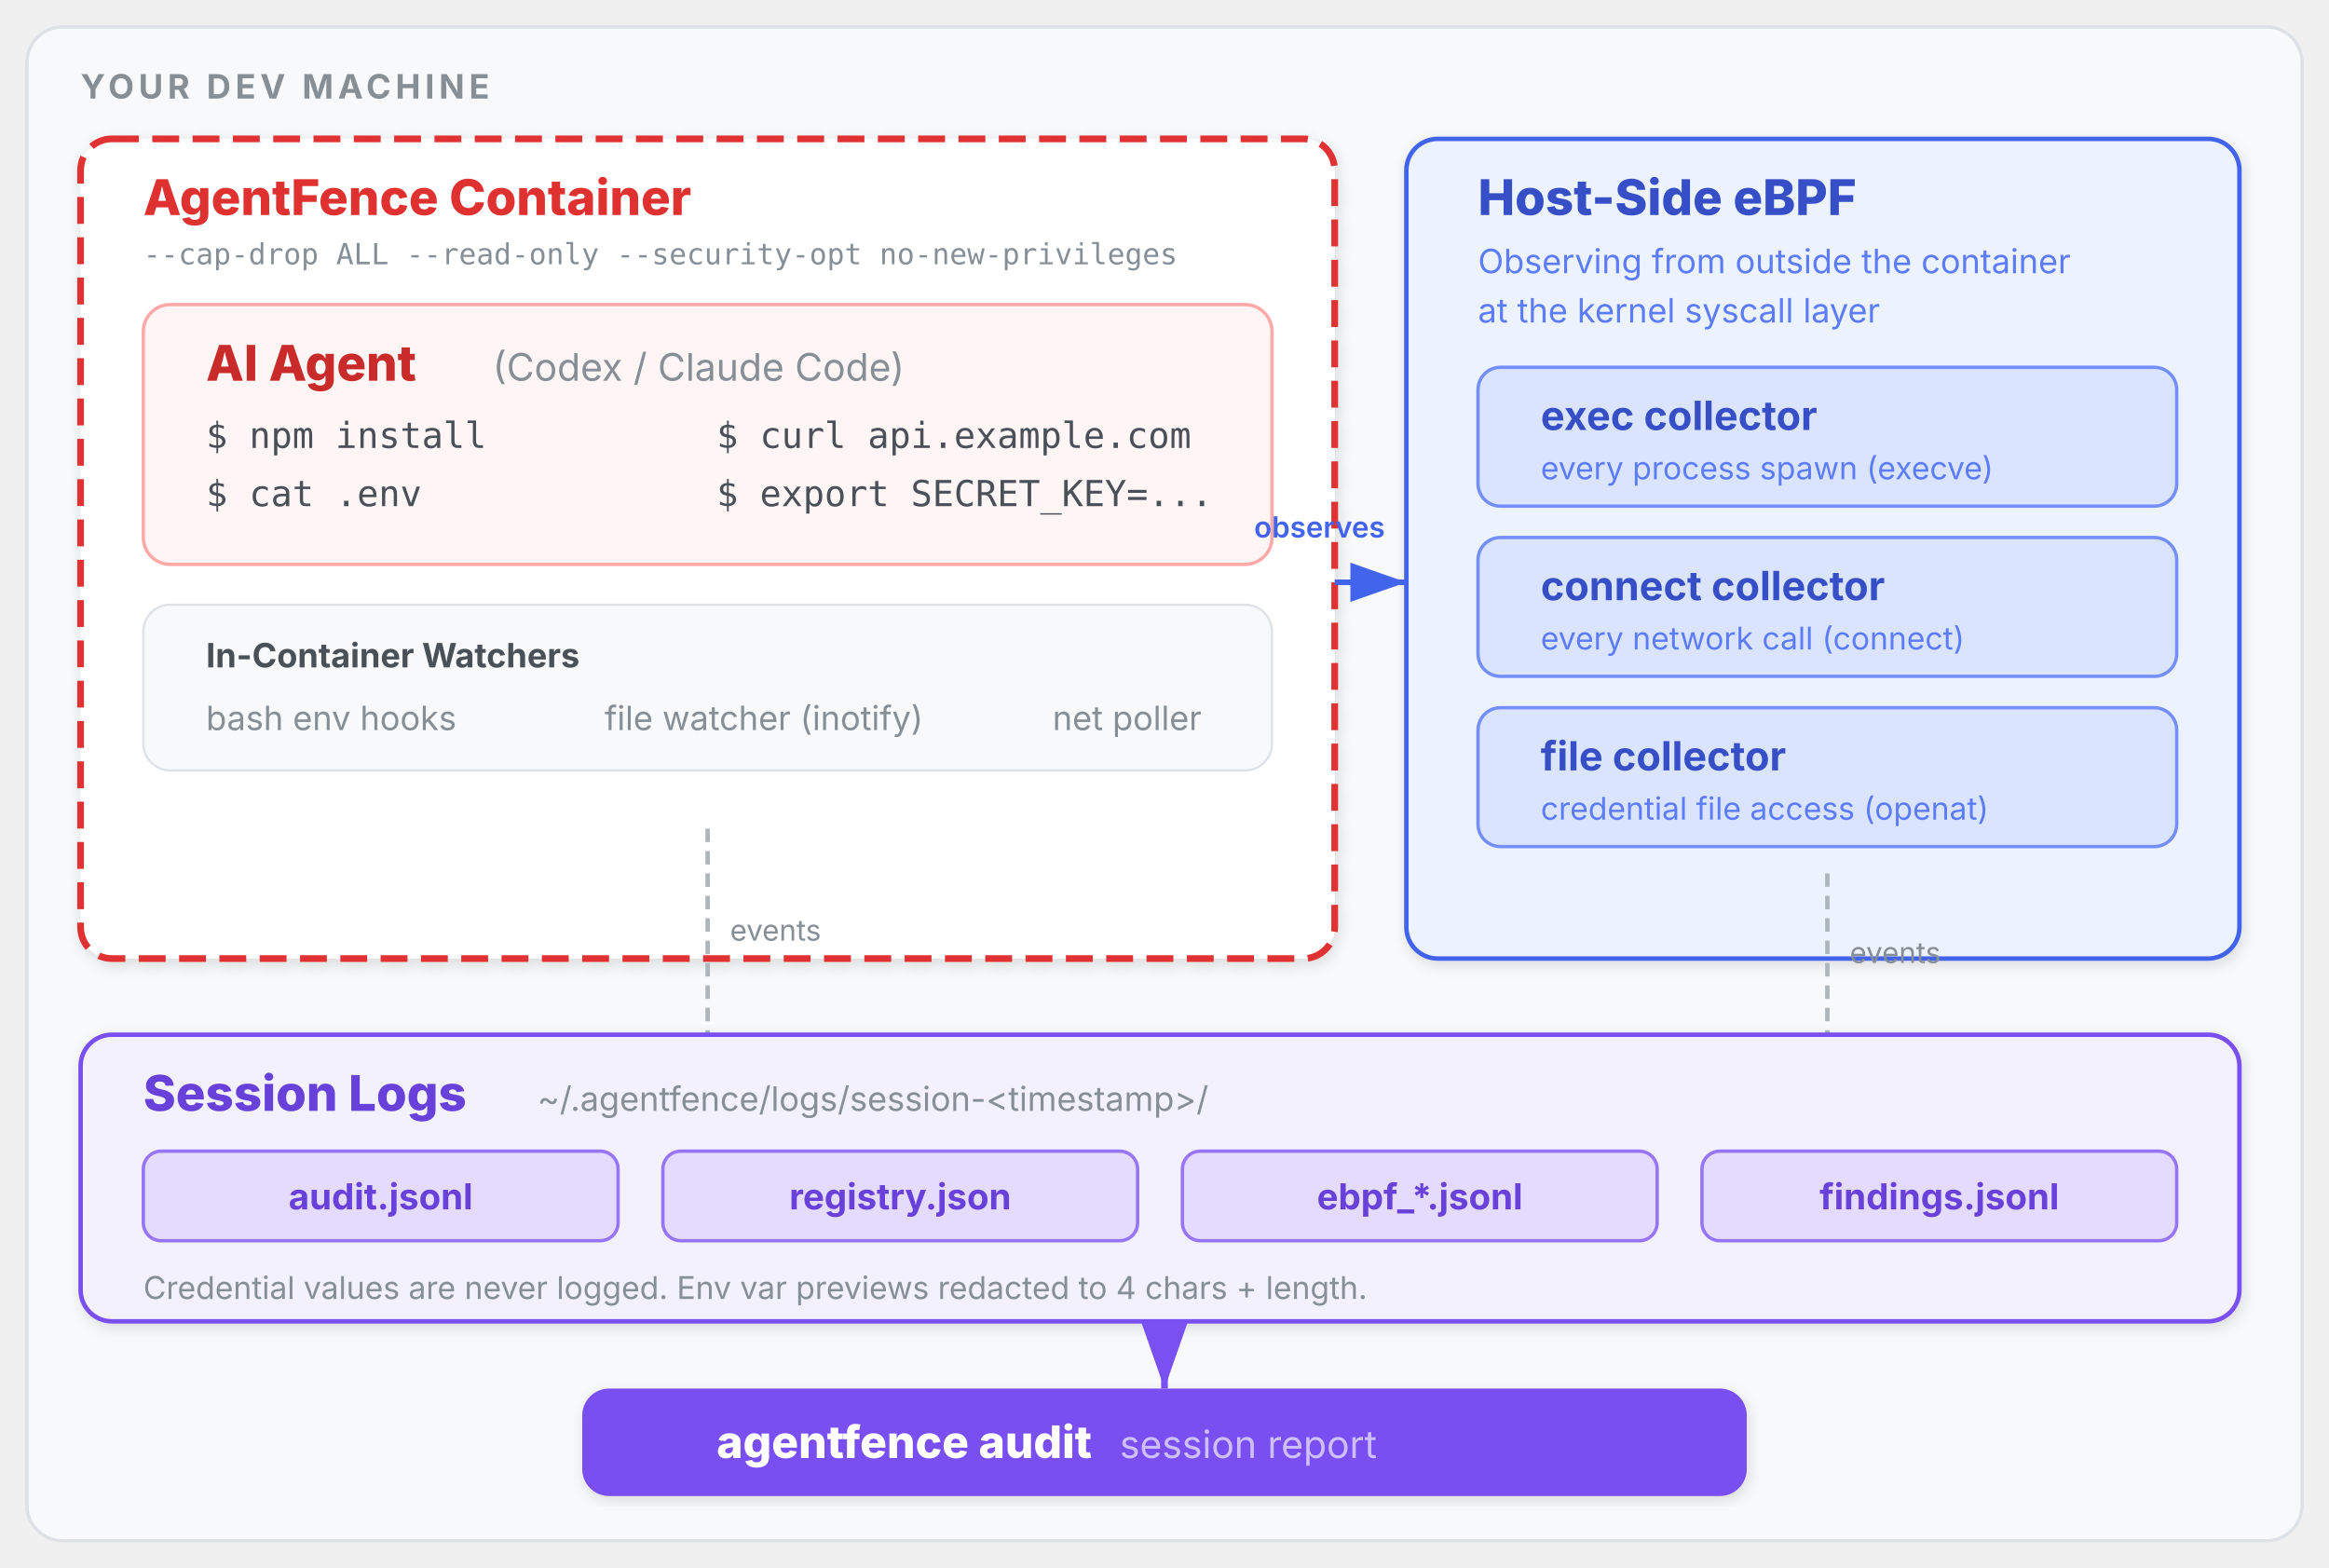
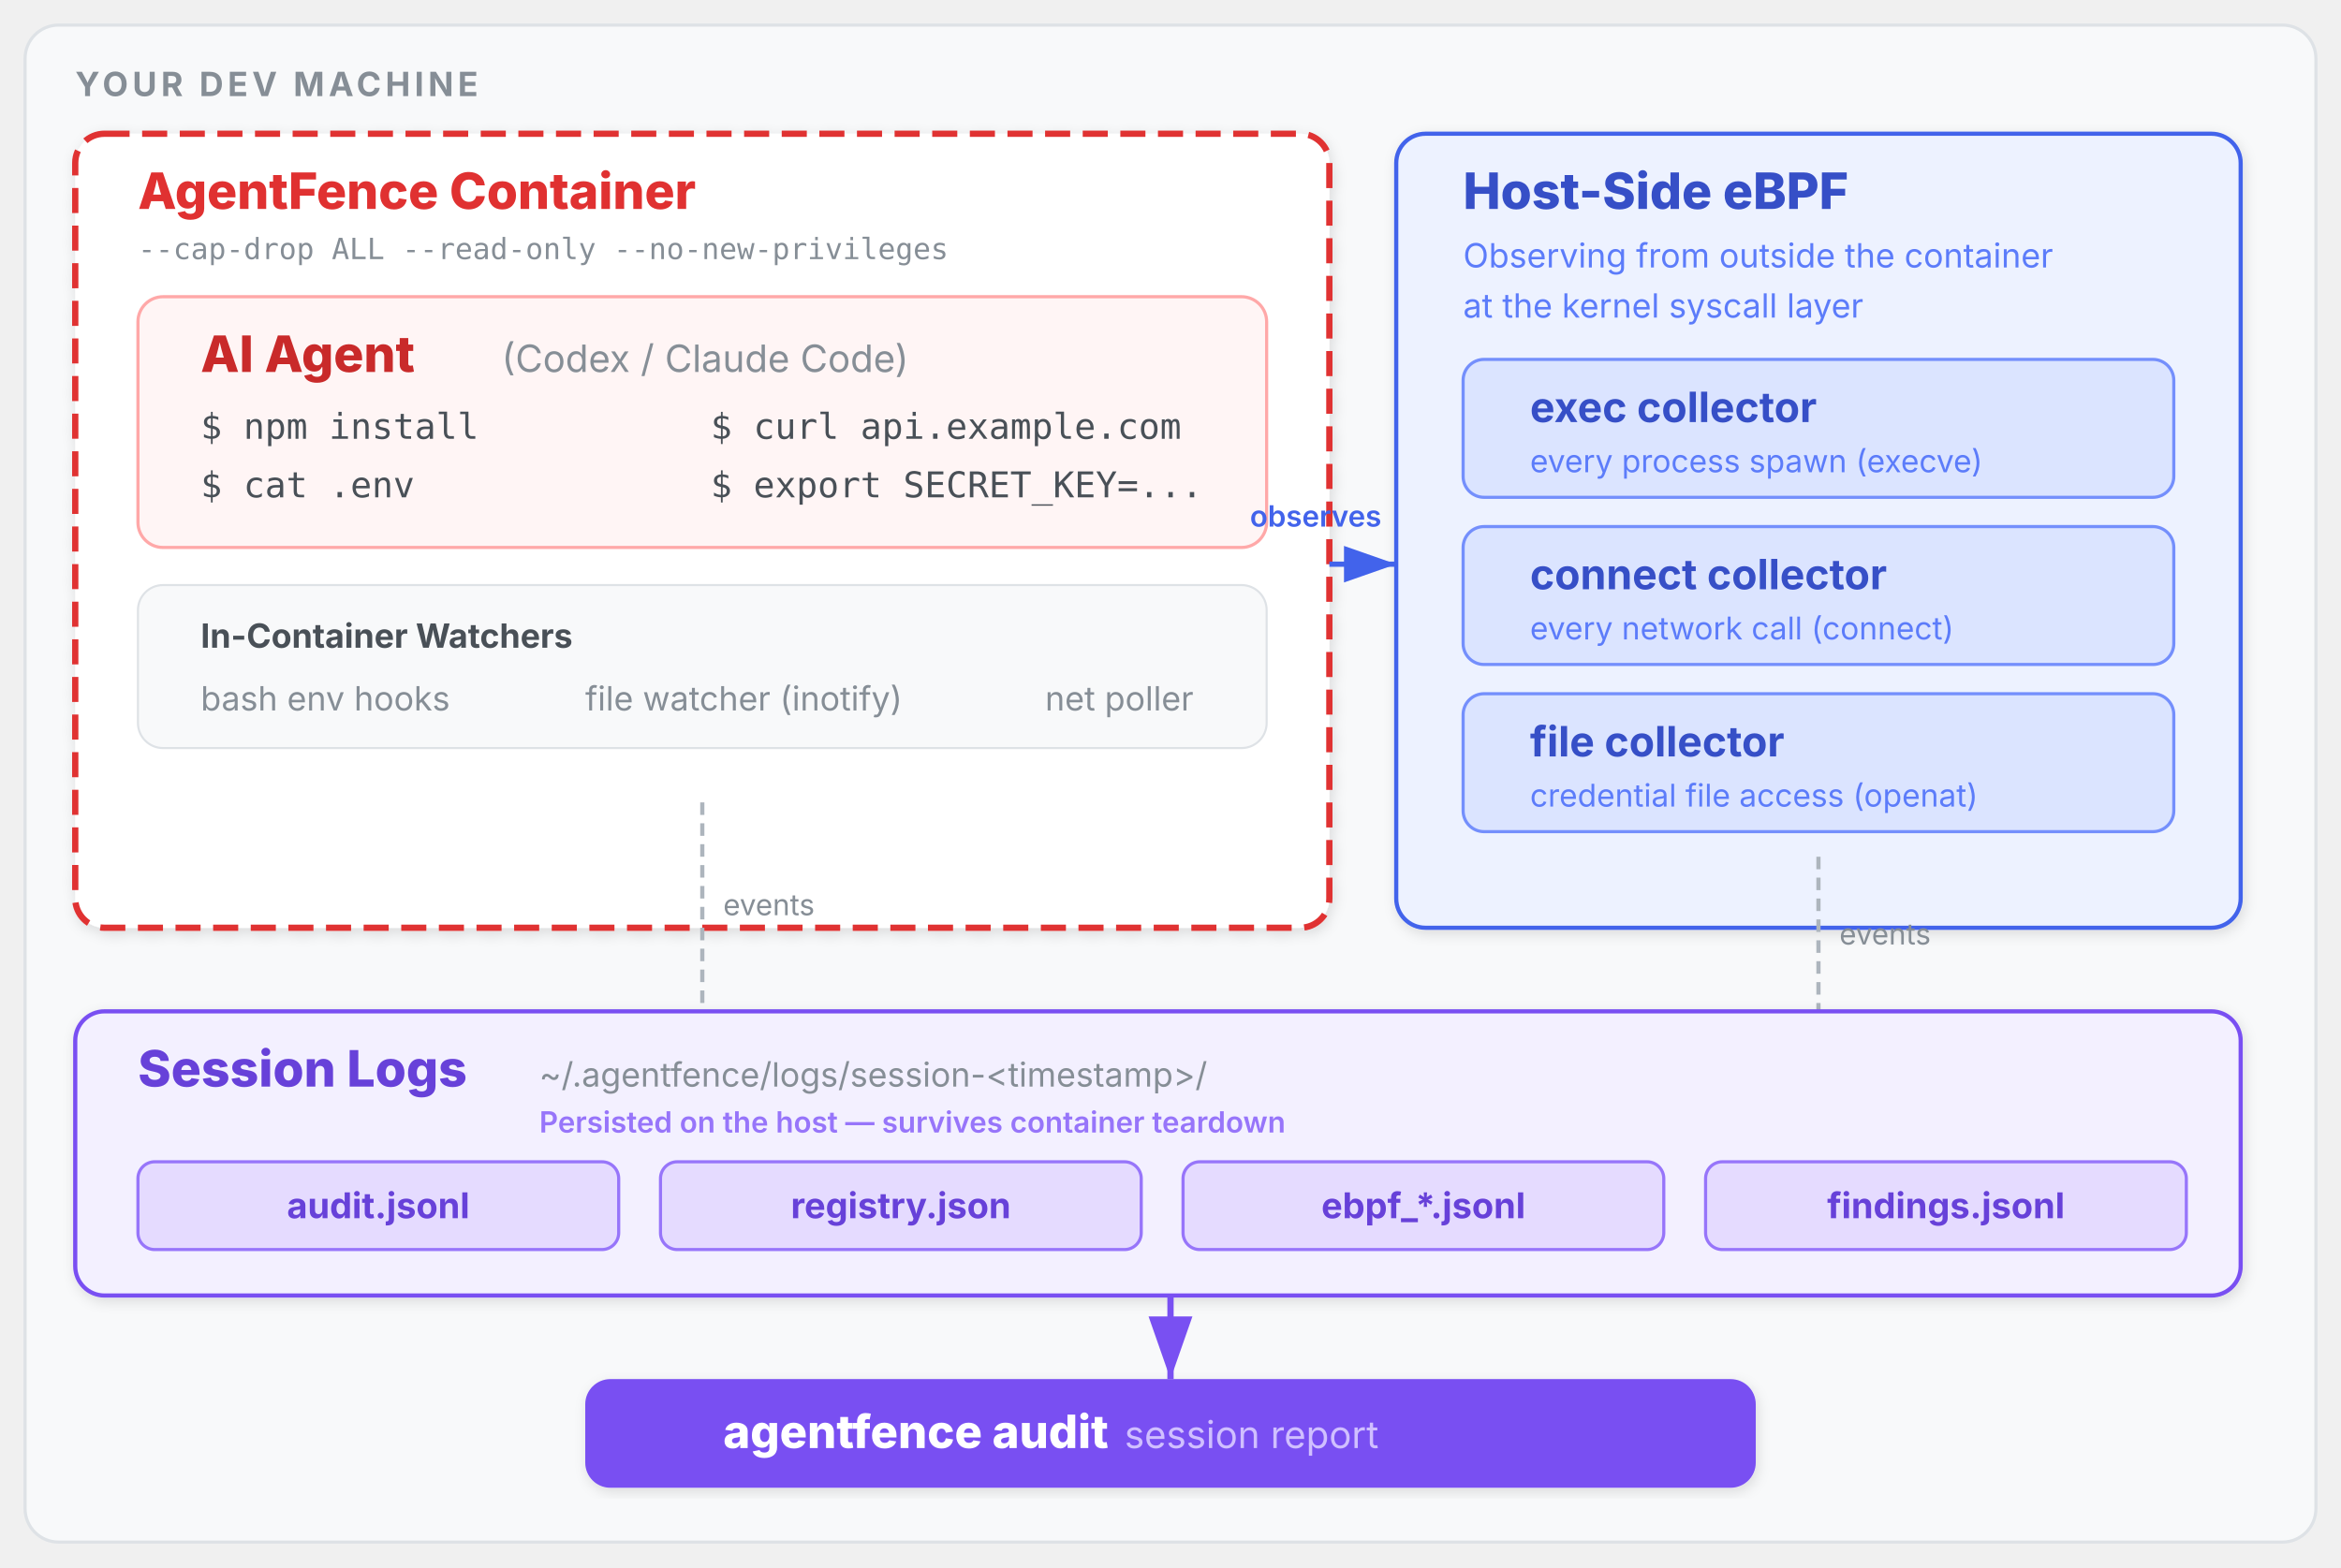
- <svg xmlns="http://www.w3.org/2000/svg" viewBox="0 0 1040 700" font-family="system-ui, -apple-system, sans-serif">
+ <svg xmlns="http://www.w3.org/2000/svg" viewBox="0 0 1120 750" font-family="system-ui, -apple-system, sans-serif">
  <defs>
    <filter id="shadow">
      <feDropShadow dx="1" dy="2" stdDeviation="3" flood-opacity="0.12" />
    </filter>
    <marker id="bluearrow" markerWidth="10" markerHeight="7" refX="10" refY="3.5" orient="auto">
      <polygon points="0 0, 10 3.5, 0 7" fill="#4263eb" />
    </marker>
    <marker id="purplearrow" markerWidth="10" markerHeight="7" refX="10" refY="3.5" orient="auto">
      <polygon points="0 0, 10 3.5, 0 7" fill="#7950f2" />
    </marker>
  </defs>
-   <rect x="12" y="12" width="1016" height="676" rx="16" fill="#f8f9fa" stroke="#dee2e6" stroke-width="1.5" />
-   <text x="36" y="44" font-size="15" font-weight="700" fill="#868e96" letter-spacing="2">YOUR DEV MACHINE</text>
-   <rect x="36" y="62" width="560" height="366" rx="14" fill="#fff" stroke="#e03131" stroke-width="3" stroke-dasharray="12 6" filter="url(#shadow)" />
-   <text x="64" y="96" font-size="22" font-weight="800" fill="#e03131">AgentFence Container</text>
-   <text x="64" y="118" font-size="13" fill="#868e96" font-family="monospace">--cap-drop ALL    --read-only    --security-opt no-new-privileges</text>
-   <rect x="64" y="136" width="504" height="116" rx="12" fill="#fff5f5" stroke="#ffa8a8" stroke-width="1.5" />
-   <text x="92" y="170" font-size="22" font-weight="800" fill="#c92a2a">AI Agent</text>
-   <text x="220" y="170" font-size="17" fill="#868e96">(Codex / Claude Code)</text>
-   <text x="92" y="200" font-size="16" fill="#495057" font-family="monospace">$ npm install</text>
-   <text x="320" y="200" font-size="16" fill="#495057" font-family="monospace">$ curl api.example.com</text>
-   <text x="92" y="226" font-size="16" fill="#495057" font-family="monospace">$ cat .env</text>
-   <text x="320" y="226" font-size="16" fill="#495057" font-family="monospace">$ export SECRET_KEY=...</text>
-   <rect x="64" y="270" width="504" height="74" rx="12" fill="#f8f9fa" stroke="#dee2e6" stroke-width="1" />
-   <text x="92" y="298" font-size="15" font-weight="700" fill="#495057">In-Container Watchers</text>
-   <text x="92" y="326" font-size="15" fill="#868e96">bash env hooks</text>
-   <text x="270" y="326" font-size="15" fill="#868e96">file watcher (inotify)</text>
-   <text x="470" y="326" font-size="15" fill="#868e96">net poller</text>
-   <line x1="316" y1="370" x2="316" y2="462" stroke="#adb5bd" stroke-width="2" stroke-dasharray="6 4" />
-   <text x="326" y="420" font-size="13" fill="#868e96">events</text>
-   <rect x="628" y="62" width="372" height="366" rx="14" fill="#edf2ff" stroke="#4263eb" stroke-width="2" filter="url(#shadow)" />
-   <text x="660" y="96" font-size="22" font-weight="800" fill="#364fc7">Host-Side eBPF</text>
-   <text x="660" y="122" font-size="15" fill="#5c7cfa">Observing from outside the container</text>
-   <text x="660" y="144" font-size="15" fill="#5c7cfa">at the kernel syscall layer</text>
-   <rect x="660" y="164" width="312" height="62" rx="10" fill="#dbe4ff" stroke="#748ffc" stroke-width="1.5" />
-   <text x="688" y="192" font-size="18" font-weight="700" fill="#364fc7">exec collector</text>
-   <text x="688" y="214" font-size="14" fill="#5c7cfa">every process spawn (execve)</text>
-   <rect x="660" y="240" width="312" height="62" rx="10" fill="#dbe4ff" stroke="#748ffc" stroke-width="1.5" />
-   <text x="688" y="268" font-size="18" font-weight="700" fill="#364fc7">connect collector</text>
-   <text x="688" y="290" font-size="14" fill="#5c7cfa">every network call (connect)</text>
-   <rect x="660" y="316" width="312" height="62" rx="10" fill="#dbe4ff" stroke="#748ffc" stroke-width="1.5" />
-   <text x="688" y="344" font-size="18" font-weight="700" fill="#364fc7">file collector</text>
-   <text x="688" y="366" font-size="14" fill="#5c7cfa">credential file access (openat)</text>
-   <path d="M 596 260 L 628 260" stroke="#4263eb" stroke-width="2.5" marker-end="url(#bluearrow)" />
-   <text x="560" y="240" font-size="13" font-weight="600" fill="#4263eb">observes</text>
-   <line x1="816" y1="390" x2="816" y2="462" stroke="#adb5bd" stroke-width="2" stroke-dasharray="6 4" />
-   <text x="826" y="430" font-size="13" fill="#868e96">events</text>
-   <rect x="36" y="462" width="964" height="128" rx="14" fill="#f3f0ff" stroke="#7950f2" stroke-width="2" filter="url(#shadow)" />
-   <text x="64" y="496" font-size="22" font-weight="800" fill="#6741d9">Session Logs</text>
-   <text x="240" y="496" font-size="15" fill="#868e96">~/.agentfence/logs/session-&lt;timestamp&gt;/</text>
-   <rect x="64" y="514" width="212" height="40" rx="8" fill="#e5dbff" stroke="#9775fa" stroke-width="1.5" />
-   <text x="170" y="540" font-size="16" font-weight="700" fill="#6741d9" text-anchor="middle">audit.jsonl</text>
-   <rect x="296" y="514" width="212" height="40" rx="8" fill="#e5dbff" stroke="#9775fa" stroke-width="1.5" />
-   <text x="402" y="540" font-size="16" font-weight="700" fill="#6741d9" text-anchor="middle">registry.json</text>
-   <rect x="528" y="514" width="212" height="40" rx="8" fill="#e5dbff" stroke="#9775fa" stroke-width="1.5" />
-   <text x="634" y="540" font-size="16" font-weight="700" fill="#6741d9" text-anchor="middle">ebpf_*.jsonl</text>
-   <rect x="760" y="514" width="212" height="40" rx="8" fill="#e5dbff" stroke="#9775fa" stroke-width="1.5" />
-   <text x="866" y="540" font-size="16" font-weight="700" fill="#6741d9" text-anchor="middle">findings.jsonl</text>
-   <text x="64" y="580" font-size="14" fill="#868e96">Credential values are never logged. Env var previews redacted to 4 chars + length.</text>
-   <rect x="260" y="620" width="520" height="48" rx="12" fill="#7950f2" filter="url(#shadow)" />
-   <text x="320" y="651" font-size="20" font-weight="800" fill="#fff">agentfence audit</text>
-   <text x="500" y="651" font-size="17" fill="#d0bfff">session report</text>
-   <path d="M 520 590 L 520 620" stroke="#7950f2" stroke-width="3" marker-end="url(#purplearrow)" />
+   <rect x="12" y="12" width="1096" height="726" rx="16" fill="#f8f9fa" stroke="#dee2e6" stroke-width="1.5" />
+   <text x="36" y="46" font-size="16" font-weight="700" fill="#868e96" letter-spacing="2">YOUR DEV MACHINE</text>
+   <rect x="36" y="64" width="600" height="380" rx="14" fill="#fff" stroke="#e03131" stroke-width="3" stroke-dasharray="12 6" filter="url(#shadow)" />
+   <text x="66" y="100" font-size="24" font-weight="800" fill="#e03131">AgentFence Container</text>
+   <text x="66" y="124" font-size="14" fill="#868e96" font-family="monospace">--cap-drop ALL   --read-only   --no-new-privileges</text>
+   <rect x="66" y="142" width="540" height="120" rx="12" fill="#fff5f5" stroke="#ffa8a8" stroke-width="1.5" />
+   <text x="96" y="178" font-size="24" font-weight="800" fill="#c92a2a">AI Agent</text>
+   <text x="240" y="178" font-size="18" fill="#868e96">(Codex / Claude Code)</text>
+   <text x="96" y="210" font-size="17" fill="#495057" font-family="monospace">$ npm install</text>
+   <text x="340" y="210" font-size="17" fill="#495057" font-family="monospace">$ curl api.example.com</text>
+   <text x="96" y="238" font-size="17" fill="#495057" font-family="monospace">$ cat .env</text>
+   <text x="340" y="238" font-size="17" fill="#495057" font-family="monospace">$ export SECRET_KEY=...</text>
+   <rect x="66" y="280" width="540" height="78" rx="12" fill="#f8f9fa" stroke="#dee2e6" stroke-width="1" />
+   <text x="96" y="310" font-size="16" font-weight="700" fill="#495057">In-Container Watchers</text>
+   <text x="96" y="340" font-size="16" fill="#868e96">bash env hooks</text>
+   <text x="280" y="340" font-size="16" fill="#868e96">file watcher (inotify)</text>
+   <text x="500" y="340" font-size="16" fill="#868e96">net poller</text>
+   <line x1="336" y1="384" x2="336" y2="484" stroke="#adb5bd" stroke-width="2" stroke-dasharray="6 4" />
+   <text x="346" y="438" font-size="14" fill="#868e96">events</text>
+   <rect x="668" y="64" width="404" height="380" rx="14" fill="#edf2ff" stroke="#4263eb" stroke-width="2" filter="url(#shadow)" />
+   <text x="700" y="100" font-size="24" font-weight="800" fill="#364fc7">Host-Side eBPF</text>
+   <text x="700" y="128" font-size="16" fill="#5c7cfa">Observing from outside the container</text>
+   <text x="700" y="152" font-size="16" fill="#5c7cfa">at the kernel syscall layer</text>
+   <rect x="700" y="172" width="340" height="66" rx="10" fill="#dbe4ff" stroke="#748ffc" stroke-width="1.5" />
+   <text x="732" y="202" font-size="20" font-weight="700" fill="#364fc7">exec collector</text>
+   <text x="732" y="226" font-size="15" fill="#5c7cfa">every process spawn (execve)</text>
+   <rect x="700" y="252" width="340" height="66" rx="10" fill="#dbe4ff" stroke="#748ffc" stroke-width="1.5" />
+   <text x="732" y="282" font-size="20" font-weight="700" fill="#364fc7">connect collector</text>
+   <text x="732" y="306" font-size="15" fill="#5c7cfa">every network call (connect)</text>
+   <rect x="700" y="332" width="340" height="66" rx="10" fill="#dbe4ff" stroke="#748ffc" stroke-width="1.5" />
+   <text x="732" y="362" font-size="20" font-weight="700" fill="#364fc7">file collector</text>
+   <text x="732" y="386" font-size="15" fill="#5c7cfa">credential file access (openat)</text>
+   <path d="M 636 270 L 668 270" stroke="#4263eb" stroke-width="2.5" marker-end="url(#bluearrow)" />
+   <text x="598" y="252" font-size="14" font-weight="600" fill="#4263eb">observes</text>
+   <line x1="870" y1="410" x2="870" y2="484" stroke="#adb5bd" stroke-width="2" stroke-dasharray="6 4" />
+   <text x="880" y="452" font-size="14" fill="#868e96">events</text>
+   <rect x="36" y="484" width="1036" height="136" rx="14" fill="#f3f0ff" stroke="#7950f2" stroke-width="2" filter="url(#shadow)" />
+   <text x="66" y="520" font-size="24" font-weight="800" fill="#6741d9">Session Logs</text>
+   <text x="258" y="520" font-size="16" fill="#868e96">~/.agentfence/logs/session-&lt;timestamp&gt;/</text>
+   <text x="258" y="542" font-size="14" font-weight="600" fill="#9775fa">Persisted on the host — survives container teardown</text>
+   <rect x="66" y="556" width="230" height="42" rx="8" fill="#e5dbff" stroke="#9775fa" stroke-width="1.5" />
+   <text x="181" y="583" font-size="17" font-weight="700" fill="#6741d9" text-anchor="middle">audit.jsonl</text>
+   <rect x="316" y="556" width="230" height="42" rx="8" fill="#e5dbff" stroke="#9775fa" stroke-width="1.5" />
+   <text x="431" y="583" font-size="17" font-weight="700" fill="#6741d9" text-anchor="middle">registry.json</text>
+   <rect x="566" y="556" width="230" height="42" rx="8" fill="#e5dbff" stroke="#9775fa" stroke-width="1.5" />
+   <text x="681" y="583" font-size="17" font-weight="700" fill="#6741d9" text-anchor="middle">ebpf_*.jsonl</text>
+   <rect x="816" y="556" width="230" height="42" rx="8" fill="#e5dbff" stroke="#9775fa" stroke-width="1.5" />
+   <text x="931" y="583" font-size="17" font-weight="700" fill="#6741d9" text-anchor="middle">findings.jsonl</text>
+   <rect x="280" y="660" width="560" height="52" rx="12" fill="#7950f2" filter="url(#shadow)" />
+   <text x="346" y="693" font-size="22" font-weight="800" fill="#fff">agentfence audit</text>
+   <text x="538" y="693" font-size="18" fill="#d0bfff">session report</text>
+   <path d="M 560 620 L 560 660" stroke="#7950f2" stroke-width="3" marker-end="url(#purplearrow)" />
</svg>
